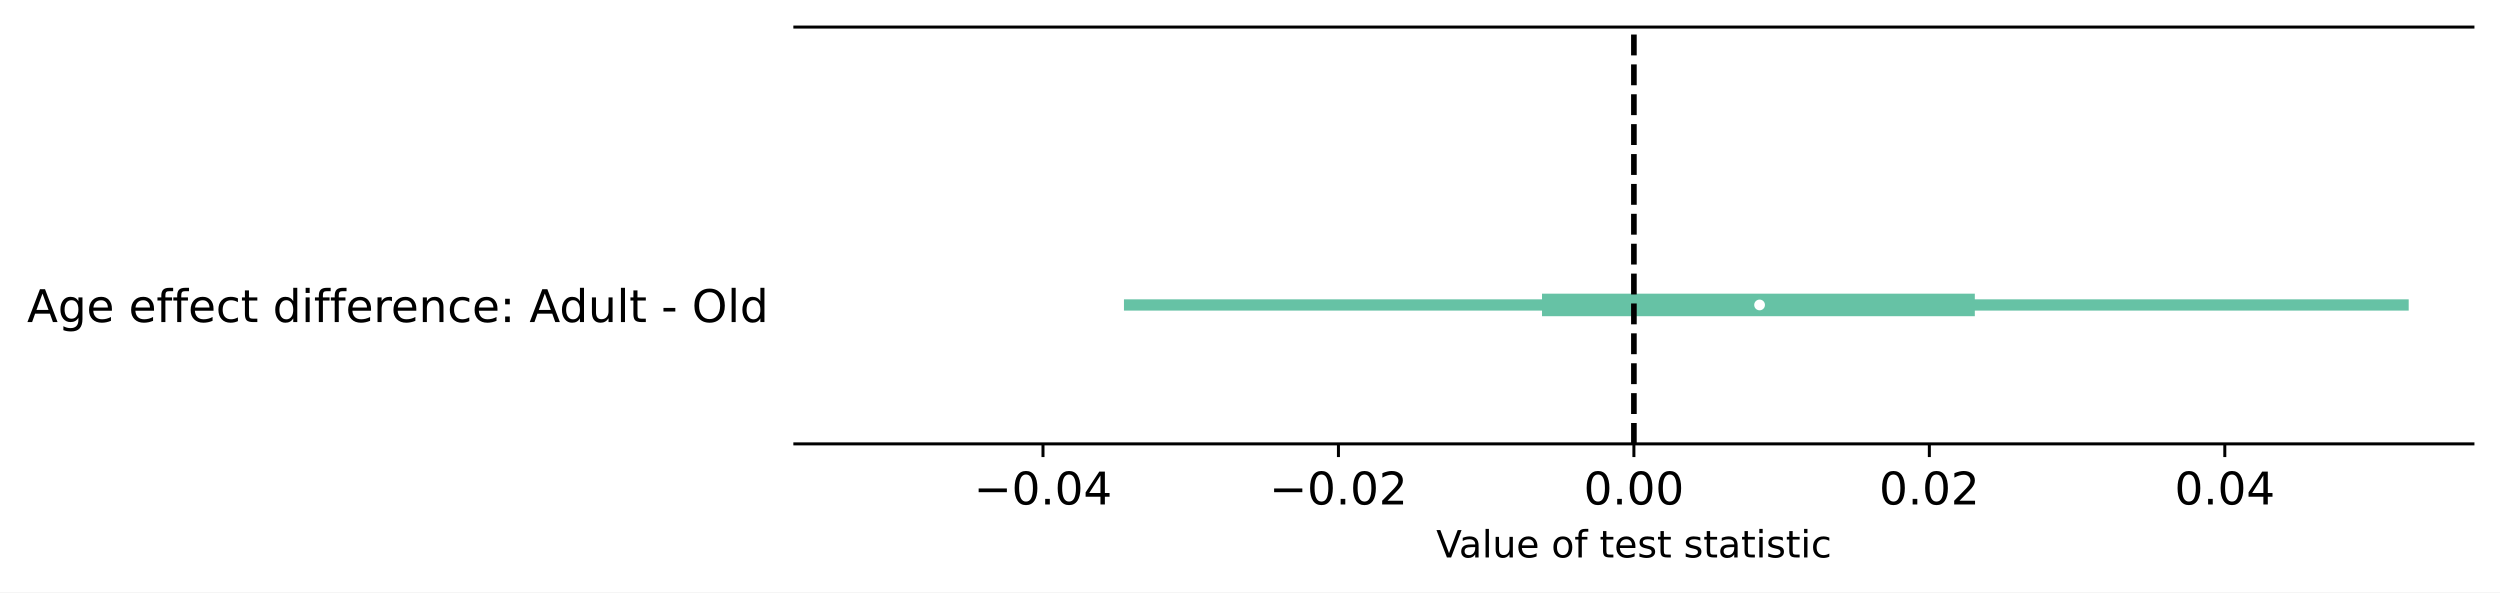
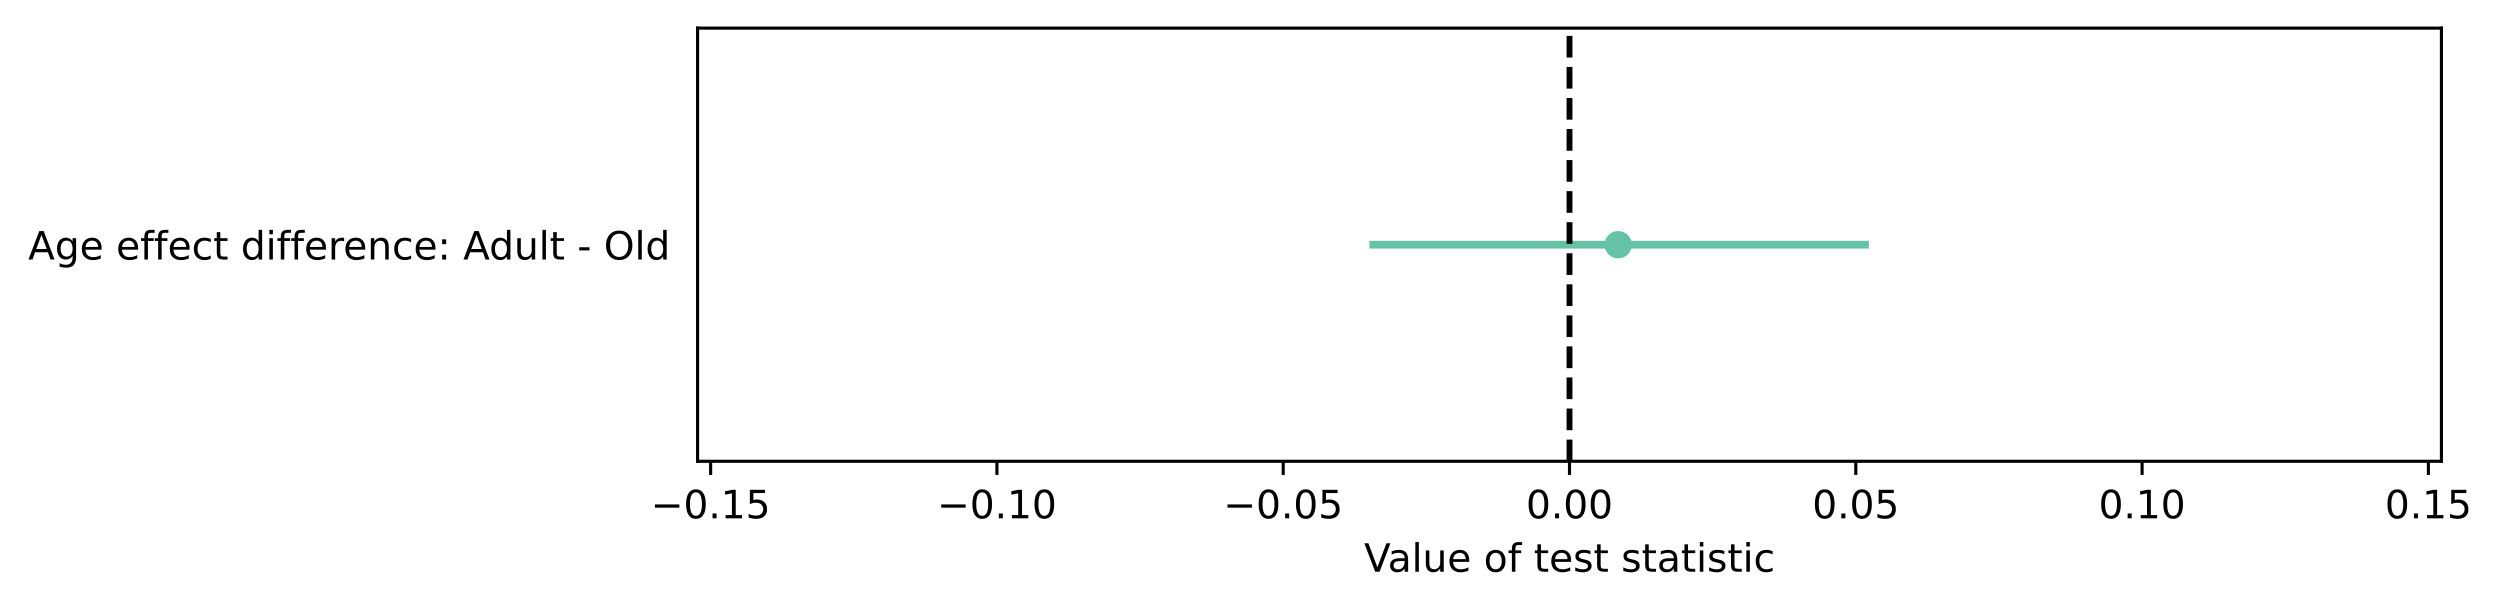
- <svg xmlns="http://www.w3.org/2000/svg" xmlns:xlink="http://www.w3.org/1999/xlink" width="665.046pt" height="157.572pt" viewBox="0 0 665.046 157.572" version="1.1">
+ <svg xmlns="http://www.w3.org/2000/svg" xmlns:xlink="http://www.w3.org/1999/xlink" width="639.965pt" height="155.636pt" viewBox="0 0 639.965 155.636" version="1.1">
  <defs>
    <style type="text/css">*{stroke-linejoin: round; stroke-linecap: butt}</style>
  </defs>
  <g id="figure_1">
    <g id="patch_1">
-       <path d="M 0 157.572  L 665.046 157.572  L 665.046 0  L 0 0  z " style="fill: #ffffff" />
+       <path d="M 0 155.636  L 639.965 155.636  L 639.965 0  L 0 0  z " style="fill: #ffffff" />
    </g>
    <g id="axes_1">
      <g id="patch_2">
-         <path d="M 211.446 118.08  L 657.846 118.08  L 657.846 7.2  L 211.446 7.2  z " style="fill: #ffffff" />
+         <path d="M 178.572 118.08  L 624.972 118.08  L 624.972 7.2  L 178.572 7.2  z " style="fill: #ffffff" />
      </g>
      <g id="matplotlib.axis_1">
        <g id="xtick_1">
          <g id="line2d_1">
            <defs>
-               <path id="m1e3323b659" d="M 0 0  L 0 3.5  " style="stroke: #000000; stroke-width: 0.8" />
+               <path id="m39d0c611c4" d="M 0 0  L 0 3.5  " style="stroke: #000000; stroke-width: 0.8" />
            </defs>
            <g>
-               <use xlink:href="#m1e3323b659" x="277.454" y="118.08" style="stroke: #000000; stroke-width: 0.8" />
+               <use xlink:href="#m39d0c611c4" x="181.912" y="118.08" style="stroke: #000000; stroke-width: 0.8" />
            </g>
          </g>
          <g id="text_1">
-             <g transform="translate(259.0667 134.1981) scale(0.12 -0.12)">
+             <g transform="translate(166.5892 132.6784) scale(0.1 -0.1)">
              <defs>
                <path id="DejaVuSans-2212" d="M 678 2272  L 4684 2272  L 4684 1741  L 678 1741  L 678 2272  z " transform="scale(0.015625)" />
                <path id="DejaVuSans-30" d="M 2034 4250  Q 1547 4250 1301 3770  Q 1056 3291 1056 2328  Q 1056 1369 1301 889  Q 1547 409 2034 409  Q 2525 409 2770 889  Q 3016 1369 3016 2328  Q 3016 3291 2770 3770  Q 2525 4250 2034 4250  z M 2034 4750  Q 2819 4750 3233 4129  Q 3647 3509 3647 2328  Q 3647 1150 3233 529  Q 2819 -91 2034 -91  Q 1250 -91 836 529  Q 422 1150 422 2328  Q 422 3509 836 4129  Q 1250 4750 2034 4750  z " transform="scale(0.015625)" />
                <path id="DejaVuSans-2e" d="M 684 794  L 1344 794  L 1344 0  L 684 0  L 684 794  z " transform="scale(0.015625)" />
-                 <path id="DejaVuSans-34" d="M 2419 4116  L 825 1625  L 2419 1625  L 2419 4116  z M 2253 4666  L 3047 4666  L 3047 1625  L 3713 1625  L 3713 1100  L 3047 1100  L 3047 0  L 2419 0  L 2419 1100  L 313 1100  L 313 1709  L 2253 4666  z " transform="scale(0.015625)" />
+                 <path id="DejaVuSans-31" d="M 794 531  L 1825 531  L 1825 4091  L 703 3866  L 703 4441  L 1819 4666  L 2450 4666  L 2450 531  L 3481 531  L 3481 0  L 794 0  L 794 531  z " transform="scale(0.015625)" />
+                 <path id="DejaVuSans-35" d="M 691 4666  L 3169 4666  L 3169 4134  L 1269 4134  L 1269 2991  Q 1406 3038 1543 3061  Q 1681 3084 1819 3084  Q 2600 3084 3056 2656  Q 3513 2228 3513 1497  Q 3513 744 3044 326  Q 2575 -91 1722 -91  Q 1428 -91 1123 -41  Q 819 9 494 109  L 494 744  Q 775 591 1075 516  Q 1375 441 1709 441  Q 2250 441 2565 725  Q 2881 1009 2881 1497  Q 2881 1984 2565 2268  Q 2250 2553 1709 2553  Q 1456 2553 1204 2497  Q 953 2441 691 2322  L 691 4666  z " transform="scale(0.015625)" />
              </defs>
              <use xlink:href="#DejaVuSans-2212" />
              <use xlink:href="#DejaVuSans-30" x="83.789" />
              <use xlink:href="#DejaVuSans-2e" x="147.412" />
-               <use xlink:href="#DejaVuSans-30" x="179.199" />
-               <use xlink:href="#DejaVuSans-34" x="242.822" />
+               <use xlink:href="#DejaVuSans-31" x="179.199" />
+               <use xlink:href="#DejaVuSans-35" x="242.822" />
            </g>
          </g>
        </g>
        <g id="xtick_2">
          <g id="line2d_2">
            <g>
-               <use xlink:href="#m1e3323b659" x="356.05" y="118.08" style="stroke: #000000; stroke-width: 0.8" />
+               <use xlink:href="#m39d0c611c4" x="255.199" y="118.08" style="stroke: #000000; stroke-width: 0.8" />
            </g>
          </g>
          <g id="text_2">
-             <g transform="translate(337.6629 134.1981) scale(0.12 -0.12)">
-               <defs>
-                 <path id="DejaVuSans-32" d="M 1228 531  L 3431 531  L 3431 0  L 469 0  L 469 531  Q 828 903 1448 1529  Q 2069 2156 2228 2338  Q 2531 2678 2651 2914  Q 2772 3150 2772 3378  Q 2772 3750 2511 3984  Q 2250 4219 1831 4219  Q 1534 4219 1204 4116  Q 875 4013 500 3803  L 500 4441  Q 881 4594 1212 4672  Q 1544 4750 1819 4750  Q 2544 4750 2975 4387  Q 3406 4025 3406 3419  Q 3406 3131 3298 2873  Q 3191 2616 2906 2266  Q 2828 2175 2409 1742  Q 1991 1309 1228 531  z " transform="scale(0.015625)" />
-               </defs>
+             <g transform="translate(239.8759 132.6784) scale(0.1 -0.1)">
+               <use xlink:href="#DejaVuSans-2212" />
+               <use xlink:href="#DejaVuSans-30" x="83.789" />
+               <use xlink:href="#DejaVuSans-2e" x="147.412" />
+               <use xlink:href="#DejaVuSans-31" x="179.199" />
+               <use xlink:href="#DejaVuSans-30" x="242.822" />
+             </g>
+           </g>
+         </g>
+         <g id="xtick_3">
+           <g id="line2d_3">
+             <g>
+               <use xlink:href="#m39d0c611c4" x="328.485" y="118.08" style="stroke: #000000; stroke-width: 0.8" />
+             </g>
+           </g>
+           <g id="text_3">
+             <g transform="translate(313.1625 132.6784) scale(0.1 -0.1)">
              <use xlink:href="#DejaVuSans-2212" />
              <use xlink:href="#DejaVuSans-30" x="83.789" />
              <use xlink:href="#DejaVuSans-2e" x="147.412" />
              <use xlink:href="#DejaVuSans-30" x="179.199" />
-               <use xlink:href="#DejaVuSans-32" x="242.822" />
-             </g>
-           </g>
-         </g>
-         <g id="xtick_3">
-           <g id="line2d_3">
-             <g>
-               <use xlink:href="#m1e3323b659" x="434.646" y="118.08" style="stroke: #000000; stroke-width: 0.8" />
-             </g>
-           </g>
-           <g id="text_3">
-             <g transform="translate(421.2869 134.1981) scale(0.12 -0.12)">
+               <use xlink:href="#DejaVuSans-35" x="242.822" />
+             </g>
+           </g>
+         </g>
+         <g id="xtick_4">
+           <g id="line2d_4">
+             <g>
+               <use xlink:href="#m39d0c611c4" x="401.772" y="118.08" style="stroke: #000000; stroke-width: 0.8" />
+             </g>
+           </g>
+           <g id="text_4">
+             <g transform="translate(390.6391 132.6784) scale(0.1 -0.1)">
              <use xlink:href="#DejaVuSans-30" />
              <use xlink:href="#DejaVuSans-2e" x="63.623" />
              <use xlink:href="#DejaVuSans-30" x="95.41" />
              <use xlink:href="#DejaVuSans-30" x="159.033" />
            </g>
          </g>
        </g>
-         <g id="xtick_4">
-           <g id="line2d_4">
-             <g>
-               <use xlink:href="#m1e3323b659" x="513.242" y="118.08" style="stroke: #000000; stroke-width: 0.8" />
-             </g>
-           </g>
-           <g id="text_4">
-             <g transform="translate(499.883 134.1981) scale(0.12 -0.12)">
-               <use xlink:href="#DejaVuSans-30" />
-               <use xlink:href="#DejaVuSans-2e" x="63.623" />
-               <use xlink:href="#DejaVuSans-30" x="95.41" />
-               <use xlink:href="#DejaVuSans-32" x="159.033" />
-             </g>
-           </g>
-         </g>
        <g id="xtick_5">
          <g id="line2d_5">
            <g>
-               <use xlink:href="#m1e3323b659" x="591.839" y="118.08" style="stroke: #000000; stroke-width: 0.8" />
+               <use xlink:href="#m39d0c611c4" x="475.059" y="118.08" style="stroke: #000000; stroke-width: 0.8" />
            </g>
          </g>
          <g id="text_5">
-             <g transform="translate(578.4792 134.1981) scale(0.12 -0.12)">
+             <g transform="translate(463.9257 132.6784) scale(0.1 -0.1)">
              <use xlink:href="#DejaVuSans-30" />
              <use xlink:href="#DejaVuSans-2e" x="63.623" />
              <use xlink:href="#DejaVuSans-30" x="95.41" />
-               <use xlink:href="#DejaVuSans-34" x="159.033" />
-             </g>
-           </g>
-         </g>
-         <g id="text_6">
-           <g transform="translate(382.0455 148.2922) scale(0.1 -0.1)">
+               <use xlink:href="#DejaVuSans-35" x="159.033" />
+             </g>
+           </g>
+         </g>
+         <g id="xtick_6">
+           <g id="line2d_6">
+             <g>
+               <use xlink:href="#m39d0c611c4" x="548.345" y="118.08" style="stroke: #000000; stroke-width: 0.8" />
+             </g>
+           </g>
+           <g id="text_6">
+             <g transform="translate(537.2124 132.6784) scale(0.1 -0.1)">
+               <use xlink:href="#DejaVuSans-30" />
+               <use xlink:href="#DejaVuSans-2e" x="63.623" />
+               <use xlink:href="#DejaVuSans-31" x="95.41" />
+               <use xlink:href="#DejaVuSans-30" x="159.033" />
+             </g>
+           </g>
+         </g>
+         <g id="xtick_7">
+           <g id="line2d_7">
+             <g>
+               <use xlink:href="#m39d0c611c4" x="621.632" y="118.08" style="stroke: #000000; stroke-width: 0.8" />
+             </g>
+           </g>
+           <g id="text_7">
+             <g transform="translate(610.4991 132.6784) scale(0.1 -0.1)">
+               <use xlink:href="#DejaVuSans-30" />
+               <use xlink:href="#DejaVuSans-2e" x="63.623" />
+               <use xlink:href="#DejaVuSans-31" x="95.41" />
+               <use xlink:href="#DejaVuSans-35" x="159.033" />
+             </g>
+           </g>
+         </g>
+         <g id="text_8">
+           <g transform="translate(349.1711 146.3566) scale(0.1 -0.1)">
            <defs>
              <path id="DejaVuSans-56" d="M 1831 0  L 50 4666  L 709 4666  L 2188 738  L 3669 4666  L 4325 4666  L 2547 0  L 1831 0  z " transform="scale(0.015625)" />
              <path id="DejaVuSans-61" d="M 2194 1759  Q 1497 1759 1228 1600  Q 959 1441 959 1056  Q 959 750 1161 570  Q 1363 391 1709 391  Q 2188 391 2477 730  Q 2766 1069 2766 1631  L 2766 1759  L 2194 1759  z M 3341 1997  L 3341 0  L 2766 0  L 2766 531  Q 2569 213 2275 61  Q 1981 -91 1556 -91  Q 1019 -91 701 211  Q 384 513 384 1019  Q 384 1609 779 1909  Q 1175 2209 1959 2209  L 2766 2209  L 2766 2266  Q 2766 2663 2505 2880  Q 2244 3097 1772 3097  Q 1472 3097 1187 3025  Q 903 2953 641 2809  L 641 3341  Q 956 3463 1253 3523  Q 1550 3584 1831 3584  Q 2591 3584 2966 3190  Q 3341 2797 3341 1997  z " transform="scale(0.015625)" />
              <path id="DejaVuSans-6c" d="M 603 4863  L 1178 4863  L 1178 0  L 603 0  L 603 4863  z " transform="scale(0.015625)" />
              <path id="DejaVuSans-75" d="M 544 1381  L 544 3500  L 1119 3500  L 1119 1403  Q 1119 906 1312 657  Q 1506 409 1894 409  Q 2359 409 2629 706  Q 2900 1003 2900 1516  L 2900 3500  L 3475 3500  L 3475 0  L 2900 0  L 2900 538  Q 2691 219 2414 64  Q 2138 -91 1772 -91  Q 1169 -91 856 284  Q 544 659 544 1381  z M 1991 3584  L 1991 3584  z " transform="scale(0.015625)" />
              <path id="DejaVuSans-65" d="M 3597 1894  L 3597 1613  L 953 1613  Q 991 1019 1311 708  Q 1631 397 2203 397  Q 2534 397 2845 478  Q 3156 559 3463 722  L 3463 178  Q 3153 47 2828 -22  Q 2503 -91 2169 -91  Q 1331 -91 842 396  Q 353 884 353 1716  Q 353 2575 817 3079  Q 1281 3584 2069 3584  Q 2775 3584 3186 3129  Q 3597 2675 3597 1894  z M 3022 2063  Q 3016 2534 2758 2815  Q 2500 3097 2075 3097  Q 1594 3097 1305 2825  Q 1016 2553 972 2059  L 3022 2063  z " transform="scale(0.015625)" />
              <path id="DejaVuSans-20" transform="scale(0.015625)" />
              <path id="DejaVuSans-6f" d="M 1959 3097  Q 1497 3097 1228 2736  Q 959 2375 959 1747  Q 959 1119 1226 758  Q 1494 397 1959 397  Q 2419 397 2687 759  Q 2956 1122 2956 1747  Q 2956 2369 2687 2733  Q 2419 3097 1959 3097  z M 1959 3584  Q 2709 3584 3137 3096  Q 3566 2609 3566 1747  Q 3566 888 3137 398  Q 2709 -91 1959 -91  Q 1206 -91 779 398  Q 353 888 353 1747  Q 353 2609 779 3096  Q 1206 3584 1959 3584  z " transform="scale(0.015625)" />
              <path id="DejaVuSans-66" d="M 2375 4863  L 2375 4384  L 1825 4384  Q 1516 4384 1395 4259  Q 1275 4134 1275 3809  L 1275 3500  L 2222 3500  L 2222 3053  L 1275 3053  L 1275 0  L 697 0  L 697 3053  L 147 3053  L 147 3500  L 697 3500  L 697 3744  Q 697 4328 969 4595  Q 1241 4863 1831 4863  L 2375 4863  z " transform="scale(0.015625)" />
              <path id="DejaVuSans-74" d="M 1172 4494  L 1172 3500  L 2356 3500  L 2356 3053  L 1172 3053  L 1172 1153  Q 1172 725 1289 603  Q 1406 481 1766 481  L 2356 481  L 2356 0  L 1766 0  Q 1100 0 847 248  Q 594 497 594 1153  L 594 3053  L 172 3053  L 172 3500  L 594 3500  L 594 4494  L 1172 4494  z " transform="scale(0.015625)" />
              <path id="DejaVuSans-73" d="M 2834 3397  L 2834 2853  Q 2591 2978 2328 3040  Q 2066 3103 1784 3103  Q 1356 3103 1142 2972  Q 928 2841 928 2578  Q 928 2378 1081 2264  Q 1234 2150 1697 2047  L 1894 2003  Q 2506 1872 2764 1633  Q 3022 1394 3022 966  Q 3022 478 2636 193  Q 2250 -91 1575 -91  Q 1294 -91 989 -36  Q 684 19 347 128  L 347 722  Q 666 556 975 473  Q 1284 391 1588 391  Q 1994 391 2212 530  Q 2431 669 2431 922  Q 2431 1156 2273 1281  Q 2116 1406 1581 1522  L 1381 1569  Q 847 1681 609 1914  Q 372 2147 372 2553  Q 372 3047 722 3315  Q 1072 3584 1716 3584  Q 2034 3584 2315 3537  Q 2597 3491 2834 3397  z " transform="scale(0.015625)" />
              <path id="DejaVuSans-69" d="M 603 3500  L 1178 3500  L 1178 0  L 603 0  L 603 3500  z M 603 4863  L 1178 4863  L 1178 4134  L 603 4134  L 603 4863  z " transform="scale(0.015625)" />
              <path id="DejaVuSans-63" d="M 3122 3366  L 3122 2828  Q 2878 2963 2633 3030  Q 2388 3097 2138 3097  Q 1578 3097 1268 2742  Q 959 2388 959 1747  Q 959 1106 1268 751  Q 1578 397 2138 397  Q 2388 397 2633 464  Q 2878 531 3122 666  L 3122 134  Q 2881 22 2623 -34  Q 2366 -91 2075 -91  Q 1284 -91 818 406  Q 353 903 353 1747  Q 353 2603 823 3093  Q 1294 3584 2113 3584  Q 2378 3584 2631 3529  Q 2884 3475 3122 3366  z " transform="scale(0.015625)" />
            </defs>
            <use xlink:href="#DejaVuSans-56" />
            <use xlink:href="#DejaVuSans-61" x="60.658" />
            <use xlink:href="#DejaVuSans-6c" x="121.938" />
            <use xlink:href="#DejaVuSans-75" x="149.721" />
            <use xlink:href="#DejaVuSans-65" x="213.1" />
            <use xlink:href="#DejaVuSans-20" x="274.623" />
            <use xlink:href="#DejaVuSans-6f" x="306.41" />
            <use xlink:href="#DejaVuSans-66" x="367.592" />
            <use xlink:href="#DejaVuSans-20" x="402.797" />
            <use xlink:href="#DejaVuSans-74" x="434.584" />
            <use xlink:href="#DejaVuSans-65" x="473.793" />
            <use xlink:href="#DejaVuSans-73" x="535.316" />
            <use xlink:href="#DejaVuSans-74" x="587.416" />
            <use xlink:href="#DejaVuSans-20" x="626.625" />
            <use xlink:href="#DejaVuSans-73" x="658.412" />
            <use xlink:href="#DejaVuSans-74" x="710.512" />
            <use xlink:href="#DejaVuSans-61" x="749.721" />
            <use xlink:href="#DejaVuSans-74" x="811" />
            <use xlink:href="#DejaVuSans-69" x="850.209" />
            <use xlink:href="#DejaVuSans-73" x="877.992" />
            <use xlink:href="#DejaVuSans-74" x="930.092" />
            <use xlink:href="#DejaVuSans-69" x="969.301" />
            <use xlink:href="#DejaVuSans-63" x="997.084" />
          </g>
        </g>
      </g>
      <g id="matplotlib.axis_2">
-         <g id="ytick_1">
-           <g id="text_7">
-             <g transform="translate(7.2 85.67906) scale(0.12 -0.12)">
+         <g id="ytick_1" />
+         <g id="ytick_2">
+           <g id="text_9">
+             <g transform="translate(7.2 66.43922) scale(0.1 -0.1)">
              <defs>
                <path id="DejaVuSans-41" d="M 2188 4044  L 1331 1722  L 3047 1722  L 2188 4044  z M 1831 4666  L 2547 4666  L 4325 0  L 3669 0  L 3244 1197  L 1141 1197  L 716 0  L 50 0  L 1831 4666  z " transform="scale(0.015625)" />
                <path id="DejaVuSans-67" d="M 2906 1791  Q 2906 2416 2648 2759  Q 2391 3103 1925 3103  Q 1463 3103 1205 2759  Q 947 2416 947 1791  Q 947 1169 1205 825  Q 1463 481 1925 481  Q 2391 481 2648 825  Q 2906 1169 2906 1791  z M 3481 434  Q 3481 -459 3084 -895  Q 2688 -1331 1869 -1331  Q 1566 -1331 1297 -1286  Q 1028 -1241 775 -1147  L 775 -588  Q 1028 -725 1275 -790  Q 1522 -856 1778 -856  Q 2344 -856 2625 -561  Q 2906 -266 2906 331  L 2906 616  Q 2728 306 2450 153  Q 2172 0 1784 0  Q 1141 0 747 490  Q 353 981 353 1791  Q 353 2603 747 3093  Q 1141 3584 1784 3584  Q 2172 3584 2450 3431  Q 2728 3278 2906 2969  L 2906 3500  L 3481 3500  L 3481 434  z " transform="scale(0.015625)" />
                <path id="DejaVuSans-64" d="M 2906 2969  L 2906 4863  L 3481 4863  L 3481 0  L 2906 0  L 2906 525  Q 2725 213 2448 61  Q 2172 -91 1784 -91  Q 1150 -91 751 415  Q 353 922 353 1747  Q 353 2572 751 3078  Q 1150 3584 1784 3584  Q 2172 3584 2448 3432  Q 2725 3281 2906 2969  z M 947 1747  Q 947 1113 1208 752  Q 1469 391 1925 391  Q 2381 391 2643 752  Q 2906 1113 2906 1747  Q 2906 2381 2643 2742  Q 2381 3103 1925 3103  Q 1469 3103 1208 2742  Q 947 2381 947 1747  z " transform="scale(0.015625)" />
                <path id="DejaVuSans-72" d="M 2631 2963  Q 2534 3019 2420 3045  Q 2306 3072 2169 3072  Q 1681 3072 1420 2755  Q 1159 2438 1159 1844  L 1159 0  L 581 0  L 581 3500  L 1159 3500  L 1159 2956  Q 1341 3275 1631 3429  Q 1922 3584 2338 3584  Q 2397 3584 2469 3576  Q 2541 3569 2628 3553  L 2631 2963  z " transform="scale(0.015625)" />
                <path id="DejaVuSans-6e" d="M 3513 2113  L 3513 0  L 2938 0  L 2938 2094  Q 2938 2591 2744 2837  Q 2550 3084 2163 3084  Q 1697 3084 1428 2787  Q 1159 2491 1159 1978  L 1159 0  L 581 0  L 581 3500  L 1159 3500  L 1159 2956  Q 1366 3272 1645 3428  Q 1925 3584 2291 3584  Q 2894 3584 3203 3211  Q 3513 2838 3513 2113  z " transform="scale(0.015625)" />
                <path id="DejaVuSans-3a" d="M 750 794  L 1409 794  L 1409 0  L 750 0  L 750 794  z M 750 3309  L 1409 3309  L 1409 2516  L 750 2516  L 750 3309  z " transform="scale(0.015625)" />
                <path id="DejaVuSans-2d" d="M 313 2009  L 1997 2009  L 1997 1497  L 313 1497  L 313 2009  z " transform="scale(0.015625)" />
                <path id="DejaVuSans-4f" d="M 2522 4238  Q 1834 4238 1429 3725  Q 1025 3213 1025 2328  Q 1025 1447 1429 934  Q 1834 422 2522 422  Q 3209 422 3611 934  Q 4013 1447 4013 2328  Q 4013 3213 3611 3725  Q 3209 4238 2522 4238  z M 2522 4750  Q 3503 4750 4090 4092  Q 4678 3434 4678 2328  Q 4678 1225 4090 567  Q 3503 -91 2522 -91  Q 1538 -91 948 565  Q 359 1222 359 2328  Q 359 3434 948 4092  Q 1538 4750 2522 4750  z " transform="scale(0.015625)" />
              </defs>
              <use xlink:href="#DejaVuSans-41" />
              <use xlink:href="#DejaVuSans-67" x="68.408" />
              <use xlink:href="#DejaVuSans-65" x="131.885" />
              <use xlink:href="#DejaVuSans-20" x="193.408" />
              <use xlink:href="#DejaVuSans-65" x="225.195" />
              <use xlink:href="#DejaVuSans-66" x="286.719" />
              <use xlink:href="#DejaVuSans-66" x="321.924" />
              <use xlink:href="#DejaVuSans-65" x="357.129" />
              <use xlink:href="#DejaVuSans-63" x="418.652" />
              <use xlink:href="#DejaVuSans-74" x="473.633" />
              <use xlink:href="#DejaVuSans-20" x="512.842" />
              <use xlink:href="#DejaVuSans-64" x="544.629" />
              <use xlink:href="#DejaVuSans-69" x="608.105" />
              <use xlink:href="#DejaVuSans-66" x="635.889" />
              <use xlink:href="#DejaVuSans-66" x="671.094" />
              <use xlink:href="#DejaVuSans-65" x="706.299" />
              <use xlink:href="#DejaVuSans-72" x="767.822" />
              <use xlink:href="#DejaVuSans-65" x="806.686" />
              <use xlink:href="#DejaVuSans-6e" x="868.209" />
              <use xlink:href="#DejaVuSans-63" x="931.588" />
              <use xlink:href="#DejaVuSans-65" x="986.568" />
              <use xlink:href="#DejaVuSans-3a" x="1048.092" />
              <use xlink:href="#DejaVuSans-20" x="1081.783" />
              <use xlink:href="#DejaVuSans-41" x="1113.57" />
              <use xlink:href="#DejaVuSans-64" x="1180.229" />
              <use xlink:href="#DejaVuSans-75" x="1243.705" />
              <use xlink:href="#DejaVuSans-6c" x="1307.084" />
              <use xlink:href="#DejaVuSans-74" x="1334.867" />
              <use xlink:href="#DejaVuSans-20" x="1374.076" />
              <use xlink:href="#DejaVuSans-2d" x="1405.863" />
              <use xlink:href="#DejaVuSans-20" x="1441.947" />
              <use xlink:href="#DejaVuSans-4f" x="1473.734" />
              <use xlink:href="#DejaVuSans-6c" x="1552.445" />
              <use xlink:href="#DejaVuSans-64" x="1580.229" />
            </g>
          </g>
        </g>
+         <g id="ytick_3" />
      </g>
      <g id="LineCollection_1">
-         <path d="M 298.993 81.12  L 640.758 81.12  " clip-path="url(#p5aa2fc624e)" style="fill: none; stroke: #66c2a5; stroke-width: 3" />
-       </g>
-       <g id="LineCollection_2">
-         <path d="M 410.201 81.12  L 525.34 81.12  " clip-path="url(#p5aa2fc624e)" style="fill: none; stroke: #66c2a5; stroke-width: 6" />
-       </g>
-       <g id="line2d_6">
+         <path d="M 350.547 62.64  L 478.399 62.64  " clip-path="url(#p4f6b082af6)" style="fill: none; stroke: #66c2a5; stroke-width: 2" />
+       </g>
+       <g id="line2d_8">
+         <path d="M 414.24 62.64  " clip-path="url(#p4f6b082af6)" style="fill: none; stroke: #66c2a5; stroke-width: 1.5; stroke-linecap: square" />
        <defs>
-           <path id="m78e6af8036" d="M 0 1.929  C 0.511 1.929 1.002 1.725 1.364 1.364  C 1.725 1.002 1.929 0.511 1.929 0  C 1.929 -0.511 1.725 -1.002 1.364 -1.364  C 1.002 -1.725 0.511 -1.929 0 -1.929  C -0.511 -1.929 -1.002 -1.725 -1.364 -1.364  C -1.725 -1.002 -1.929 -0.511 -1.929 0  C -1.929 0.511 -1.725 1.002 -1.364 1.364  C -1.002 1.725 -0.511 1.929 0 1.929  z " style="stroke: #66c2a5" />
+           <path id="m76a1d1e63e" d="M 0 3  C 0.796 3 1.559 2.684 2.121 2.121  C 2.684 1.559 3 0.796 3 0  C 3 -0.796 2.684 -1.559 2.121 -2.121  C 1.559 -2.684 0.796 -3 0 -3  C -0.796 -3 -1.559 -2.684 -2.121 -2.121  C -2.684 -1.559 -3 -0.796 -3 0  C -3 0.796 -2.684 1.559 -2.121 2.121  C -1.559 2.684 -0.796 3 0 3  z " style="stroke: #66c2a5" />
        </defs>
-         <g clip-path="url(#p5aa2fc624e)">
-           <use xlink:href="#m78e6af8036" x="468.081" y="81.12" style="fill: #ffffff; stroke: #66c2a5" />
-         </g>
-       </g>
-       <g id="line2d_7">
-         <path d="M 434.646 118.08  L 434.646 7.2  " clip-path="url(#p5aa2fc624e)" style="fill: none; stroke-dasharray: 5.55,2.4; stroke-dashoffset: 0; stroke: #000000; stroke-width: 1.5" />
+         <g clip-path="url(#p4f6b082af6)">
+           <use xlink:href="#m76a1d1e63e" x="414.24" y="62.64" style="fill: #66c2a5; stroke: #66c2a5" />
+         </g>
+       </g>
+       <g id="line2d_9">
+         <path d="M 401.772 118.08  L 401.772 7.2  " clip-path="url(#p4f6b082af6)" style="fill: none; stroke-dasharray: 5.55,2.4; stroke-dashoffset: 0; stroke: #000000; stroke-width: 1.5" />
      </g>
      <g id="patch_3">
-         <path d="M 211.446 118.08  L 657.846 118.08  " style="fill: none; stroke: #000000; stroke-width: 0.8; stroke-linejoin: miter; stroke-linecap: square" />
+         <path d="M 178.572 118.08  L 178.572 7.2  " style="fill: none; stroke: #000000; stroke-width: 0.8; stroke-linejoin: miter; stroke-linecap: square" />
      </g>
      <g id="patch_4">
-         <path d="M 211.446 7.2  L 657.846 7.2  " style="fill: none; stroke: #000000; stroke-width: 0.8; stroke-linejoin: miter; stroke-linecap: square" />
+         <path d="M 624.972 118.08  L 624.972 7.2  " style="fill: none; stroke: #000000; stroke-width: 0.8; stroke-linejoin: miter; stroke-linecap: square" />
+       </g>
+       <g id="patch_5">
+         <path d="M 178.572 118.08  L 624.972 118.08  " style="fill: none; stroke: #000000; stroke-width: 0.8; stroke-linejoin: miter; stroke-linecap: square" />
+       </g>
+       <g id="patch_6">
+         <path d="M 178.572 7.2  L 624.972 7.2  " style="fill: none; stroke: #000000; stroke-width: 0.8; stroke-linejoin: miter; stroke-linecap: square" />
      </g>
    </g>
  </g>
  <defs>
-     <clipPath id="p5aa2fc624e">
-       <rect x="211.446" y="7.2" width="446.4" height="110.88" />
+     <clipPath id="p4f6b082af6">
+       <rect x="178.572" y="7.2" width="446.4" height="110.88" />
    </clipPath>
  </defs>
</svg>
